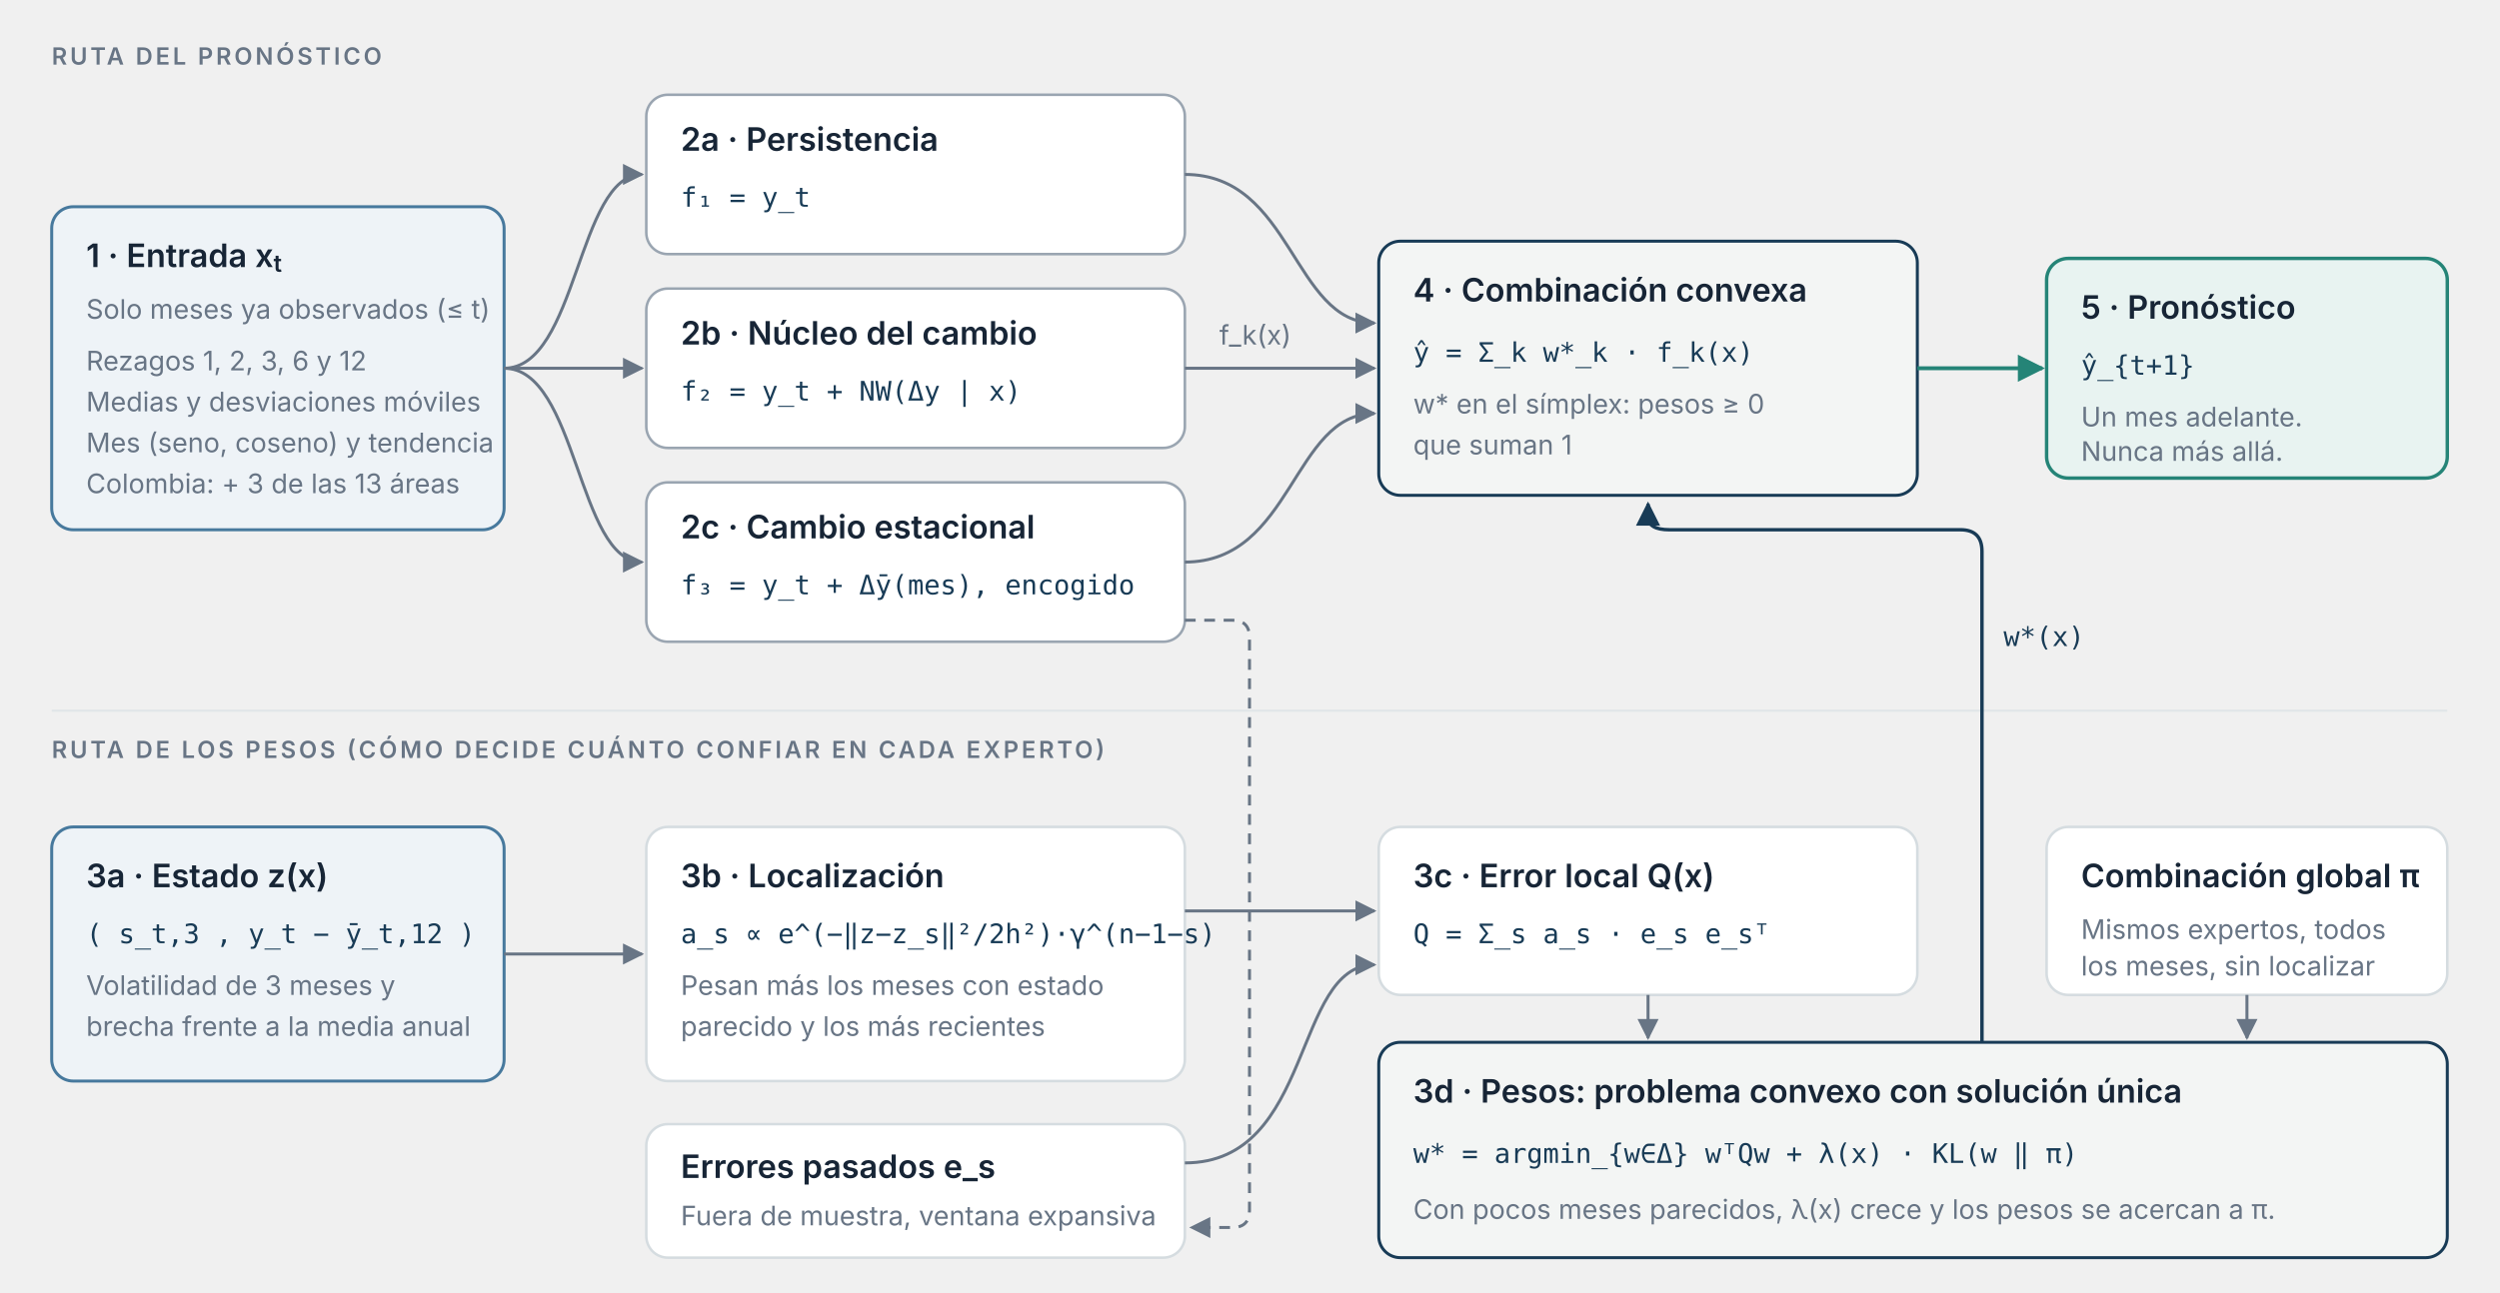
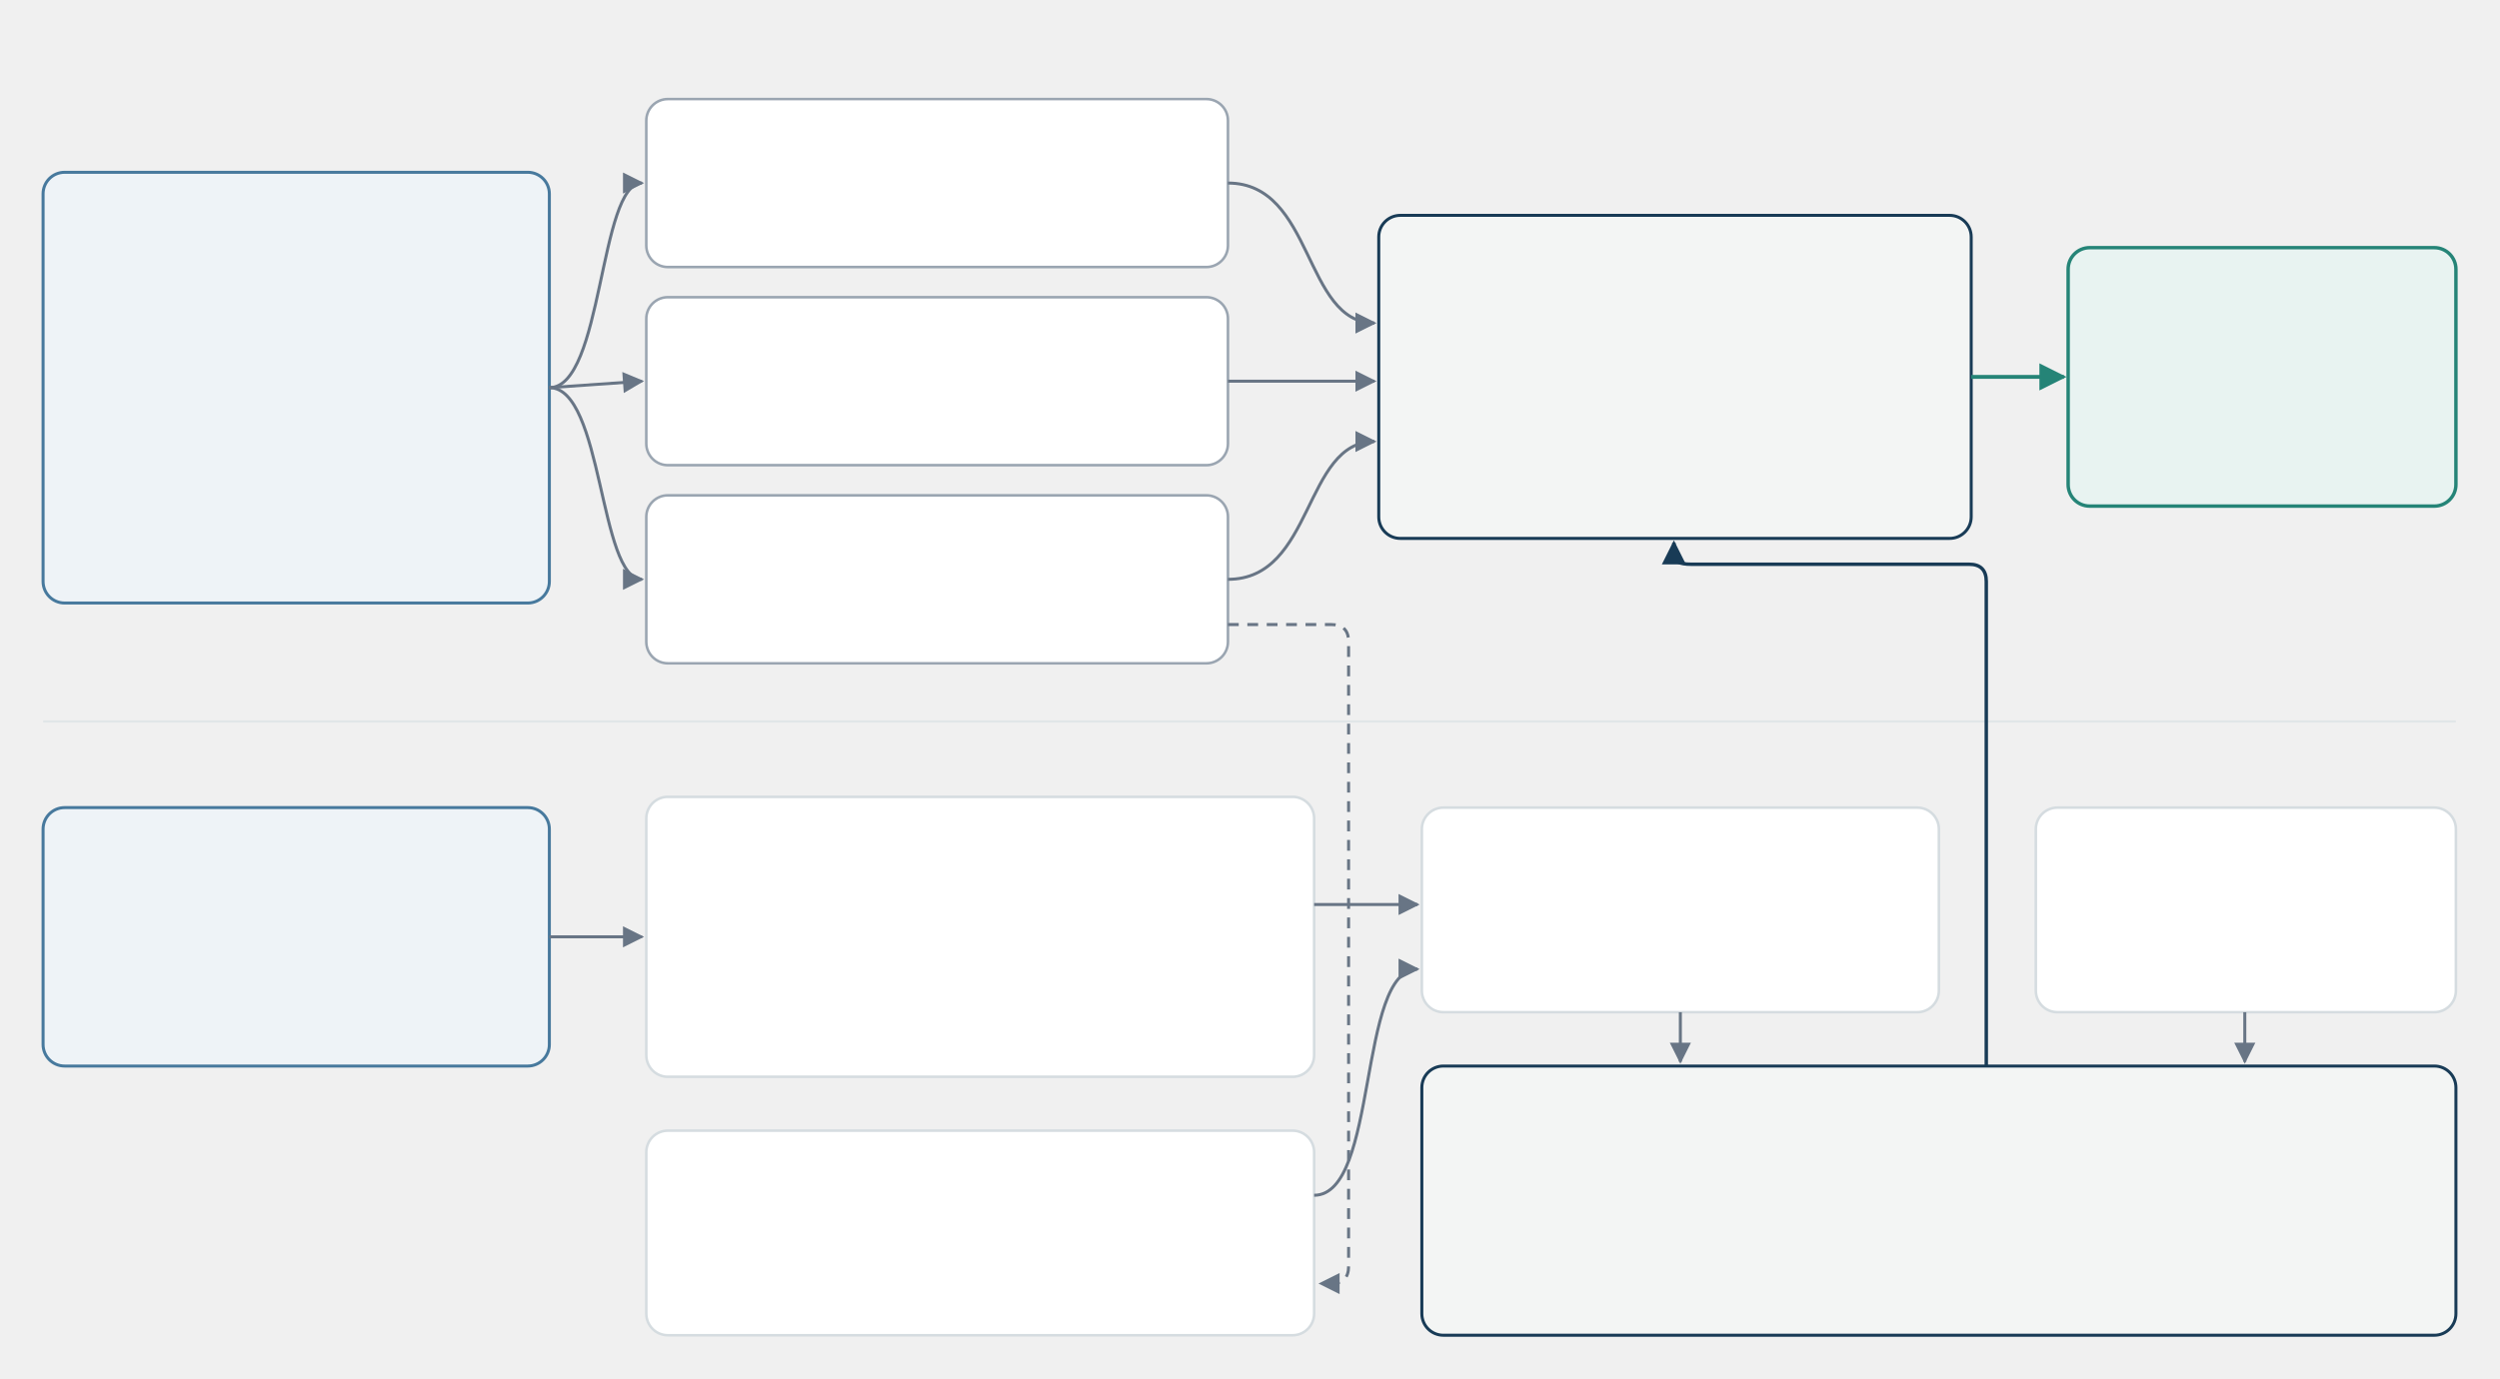
- <svg xmlns="http://www.w3.org/2000/svg" viewBox="0 0 1160 600" role="img" aria-labelledby="t d" font-family="Inter, Segoe UI, Arial, sans-serif">
+ <svg xmlns="http://www.w3.org/2000/svg" viewBox="0 0 1160 640" aria-hidden="true">
  <defs>
    <marker id="a" viewBox="0 0 10 10" refX="9" refY="5" markerWidth="7" markerHeight="7" orient="auto-start-reverse">
      <path d="M0 0L10 5L0 10z" fill="#687585" />
    </marker>
    <marker id="an" viewBox="0 0 10 10" refX="9" refY="5" markerWidth="7" markerHeight="7" orient="auto-start-reverse">
      <path d="M0 0L10 5L0 10z" fill="#183B56" />
    </marker>
    <marker id="ap" viewBox="0 0 10 10" refX="9" refY="5" markerWidth="7" markerHeight="7" orient="auto-start-reverse">
      <path d="M0 0L10 5L0 10z" fill="#258477" />
    </marker>
    <style>
      .box{fill:#FFFFFF;stroke:#D5DCE0;stroke-width:1.2}
      .in{fill:#EEF3F7;stroke:#47799D;stroke-width:1.4}
      .ex{fill:#FFFFFF;stroke:#9AA5B1;stroke-width:1.2}
      .w{fill:#F3F5F4;stroke:#183B56;stroke-width:1.4}
      .out{fill:#E8F3F1;stroke:#258477;stroke-width:1.6}
-       .h{font-size:15px;font-weight:600;fill:#172536}
-       .s{font-size:12.5px;fill:#687585}
-       .m{font-family:'JetBrains Mono',Consolas,monospace;font-size:12.5px;fill:#183B56}
-       .k{font-size:11px;font-weight:600;letter-spacing:.12em;fill:#687585}
      .ln{stroke:#687585;stroke-width:1.4;fill:none}
      .lnn{stroke:#183B56;stroke-width:1.6;fill:none}
      .lnp{stroke:#258477;stroke-width:1.8;fill:none}
      .dash{stroke-dasharray:5 4}
    </style>
  </defs>
-   <text x="24" y="30" class="k">RUTA DEL PRONÓSTICO</text>
-   <text x="24" y="352" class="k">RUTA DE LOS PESOS (CÓMO DECIDE CUÁNTO CONFIAR EN CADA EXPERTO)</text>
-   <line x1="24" y1="330" x2="1136" y2="330" stroke="#E1E6E8" stroke-width="1" />
-   <rect x="24" y="96" width="210" height="150" rx="10" class="in" />
-   <text x="40" y="124" class="h">1 · Entrada x<tspan baseline-shift="sub" font-size="11">t</tspan>
-   </text>
-   <text x="40" y="148" class="s">Solo meses ya observados (≤ t)</text>
-   <text x="40" y="172" class="s">Rezagos 1, 2, 3, 6 y 12</text>
-   <text x="40" y="191" class="s">Medias y desviaciones móviles</text>
-   <text x="40" y="210" class="s">Mes (seno, coseno) y tendencia</text>
-   <text x="40" y="229" class="s">Colombia: + 3 de las 13 áreas</text>
-   <rect x="300" y="44" width="250" height="74" rx="10" class="ex" />
-   <text x="316" y="70" class="h">2a · Persistencia</text>
-   <text x="316" y="96" class="m">f₁ = y_t</text>
-   <rect x="300" y="134" width="250" height="74" rx="10" class="ex" />
-   <text x="316" y="160" class="h">2b · Núcleo del cambio</text>
-   <text x="316" y="186" class="m">f₂ = y_t + NW(Δy | x)</text>
-   <rect x="300" y="224" width="250" height="74" rx="10" class="ex" />
-   <text x="316" y="250" class="h">2c · Cambio estacional</text>
-   <text x="316" y="276" class="m">f₃ = y_t + Δȳ(mes), encogido</text>
-   <path d="M234 171 C 268 171 268 81 298 81" class="ln" marker-end="url(#a)" />
-   <path d="M234 171 L 298 171" class="ln" marker-end="url(#a)" />
-   <path d="M234 171 C 268 171 268 261 298 261" class="ln" marker-end="url(#a)" />
-   <rect x="640" y="112" width="250" height="118" rx="10" class="w" />
-   <text x="656" y="140" class="h">4 · Combinación convexa</text>
-   <text x="656" y="168" class="m">ŷ = Σ_k w*_k · f_k(x)</text>
-   <text x="656" y="192" class="s">w* en el símplex: pesos ≥ 0</text>
-   <text x="656" y="211" class="s">que suman 1</text>
-   <path d="M550 81 C 600 81 600 150 638 150" class="ln" marker-end="url(#a)" />
-   <path d="M550 171 L 638 171" class="ln" marker-end="url(#a)" />
-   <path d="M550 261 C 600 261 600 192 638 192" class="ln" marker-end="url(#a)" />
-   <text x="566" y="160" class="s">f_k(x)</text>
-   <rect x="950" y="120" width="186" height="102" rx="10" class="out" />
-   <text x="966" y="148" class="h">5 · Pronóstico</text>
-   <text x="966" y="174" class="m" fill="#258477">ŷ_{t+1}</text>
-   <text x="966" y="198" class="s">Un mes adelante.</text>
-   <text x="966" y="214" class="s">Nunca más allá.</text>
-   <path d="M890 171 L 948 171" class="lnp" marker-end="url(#ap)" />
-   <rect x="24" y="384" width="210" height="118" rx="10" class="in" />
-   <text x="40" y="412" class="h">3a · Estado z(x)</text>
-   <text x="40" y="438" class="m">( s_t,3 ,  y_t − ȳ_t,12 )</text>
-   <text x="40" y="462" class="s">Volatilidad de 3 meses y</text>
-   <text x="40" y="481" class="s">brecha frente a la media anual</text>
-   <rect x="300" y="384" width="250" height="118" rx="10" class="box" />
-   <text x="316" y="412" class="h">3b · Localización</text>
-   <text x="316" y="438" class="m">a_s ∝ e^(−‖z−z_s‖²/2h²)·γ^(n−1−s)</text>
-   <text x="316" y="462" class="s">Pesan más los meses con estado</text>
-   <text x="316" y="481" class="s">parecido y los más recientes</text>
-   <path d="M234 443 L 298 443" class="ln" marker-end="url(#a)" />
-   <rect x="300" y="522" width="250" height="62" rx="10" class="box" />
-   <text x="316" y="547" class="h">Errores pasados e_s</text>
-   <text x="316" y="569" class="s">Fuera de muestra, ventana expansiva</text>
-   <path d="M550 288 L 572 288 Q 580 288 580 296 L 580 562 Q 580 570 572 570 L 553 570" class="ln dash" marker-end="url(#a)" />
-   <rect x="640" y="384" width="250" height="78" rx="10" class="box" />
-   <text x="656" y="412" class="h">3c · Error local Q(x)</text>
-   <text x="656" y="438" class="m">Q = Σ_s a_s · e_s e_sᵀ</text>
-   <path d="M550 423 L 638 423" class="ln" marker-end="url(#a)" />
-   <path d="M550 540 C 610 540 600 448 638 448" class="ln" marker-end="url(#a)" />
-   <rect x="640" y="484" width="496" height="100" rx="10" class="w" />
-   <text x="656" y="512" class="h">3d · Pesos: problema convexo con solución única</text>
-   <text x="656" y="540" class="m">w* = argmin_{w∈Δ} wᵀQw + λ(x) · KL(w ‖ π)</text>
-   <text x="656" y="566" class="s">Con pocos meses parecidos, λ(x) crece y los pesos se acercan a π.</text>
-   <path d="M765 462 L 765 482" class="ln" marker-end="url(#a)" />
-   <rect x="950" y="384" width="186" height="78" rx="10" class="box" />
-   <text x="966" y="412" class="h">Combinación global π</text>
-   <text x="966" y="436" class="s">Mismos expertos, todos</text>
-   <text x="966" y="453" class="s">los meses, sin localizar</text>
-   <path d="M1043 462 L 1043 482" class="ln" marker-end="url(#a)" />
-   <path d="M920 484 L 920 256 Q 920 246 910 246 L 775 246 Q 765 246 765 240 L 765 234" class="lnn" marker-end="url(#an)" />
-   <text x="930" y="300" class="m">w*(x)</text>
+   <line x1="20" y1="335" x2="1140" y2="335" stroke="#E1E6E8" stroke-width="1" />
+   <rect x="20" y="80" width="235" height="200" rx="10" class="in" />
+   <rect x="300" y="46" width="270" height="78" rx="10" class="ex" />
+   <rect x="300" y="138" width="270" height="78" rx="10" class="ex" />
+   <rect x="300" y="230" width="270" height="78" rx="10" class="ex" />
+   <rect x="640" y="100" width="275" height="150" rx="10" class="w" />
+   <rect x="960" y="115" width="180" height="120" rx="10" class="out" />
+   <path d="M255 180 C 280 180 278 85 298 85" class="ln" marker-end="url(#a)" />
+   <path d="M255 180 L 298 177" class="ln" marker-end="url(#a)" />
+   <path d="M255 180 C 280 180 278 269 298 269" class="ln" marker-end="url(#a)" />
+   <path d="M570 85 C 610 85 605 150 638 150" class="ln" marker-end="url(#a)" />
+   <path d="M570 177 L 638 177" class="ln" marker-end="url(#a)" />
+   <path d="M570 269 C 610 269 605 205 638 205" class="ln" marker-end="url(#a)" />
+   <path d="M915 175 L 958 175" class="lnp" marker-end="url(#ap)" />
+   <rect x="20" y="375" width="235" height="120" rx="10" class="in" />
+   <rect x="300" y="370" width="310" height="130" rx="10" class="box" />
+   <rect x="300" y="525" width="310" height="95" rx="10" class="box" />
+   <rect x="660" y="375" width="240" height="95" rx="10" class="box" />
+   <rect x="945" y="375" width="195" height="95" rx="10" class="box" />
+   <rect x="660" y="495" width="480" height="125" rx="10" class="w" />
+   <path d="M255 435 L 298 435" class="ln" marker-end="url(#a)" />
+   <path d="M610 420 L 658 420" class="ln" marker-end="url(#a)" />
+   <path d="M610 555 C 640 555 630 450 658 450" class="ln" marker-end="url(#a)" />
+   <path d="M570 290 L 618 290 Q 626 290 626 298 L 626 588 Q 626 596 618 596 L 613 596" class="ln dash" marker-end="url(#a)" />
+   <path d="M780 470 L 780 493" class="ln" marker-end="url(#a)" />
+   <path d="M1042 470 L 1042 493" class="ln" marker-end="url(#a)" />
+   <path d="M922 495 L 922 270 Q 922 262 914 262 L 785 262 Q 777 262 777 258 L 777 252" class="lnn" marker-end="url(#an)" />
</svg>
